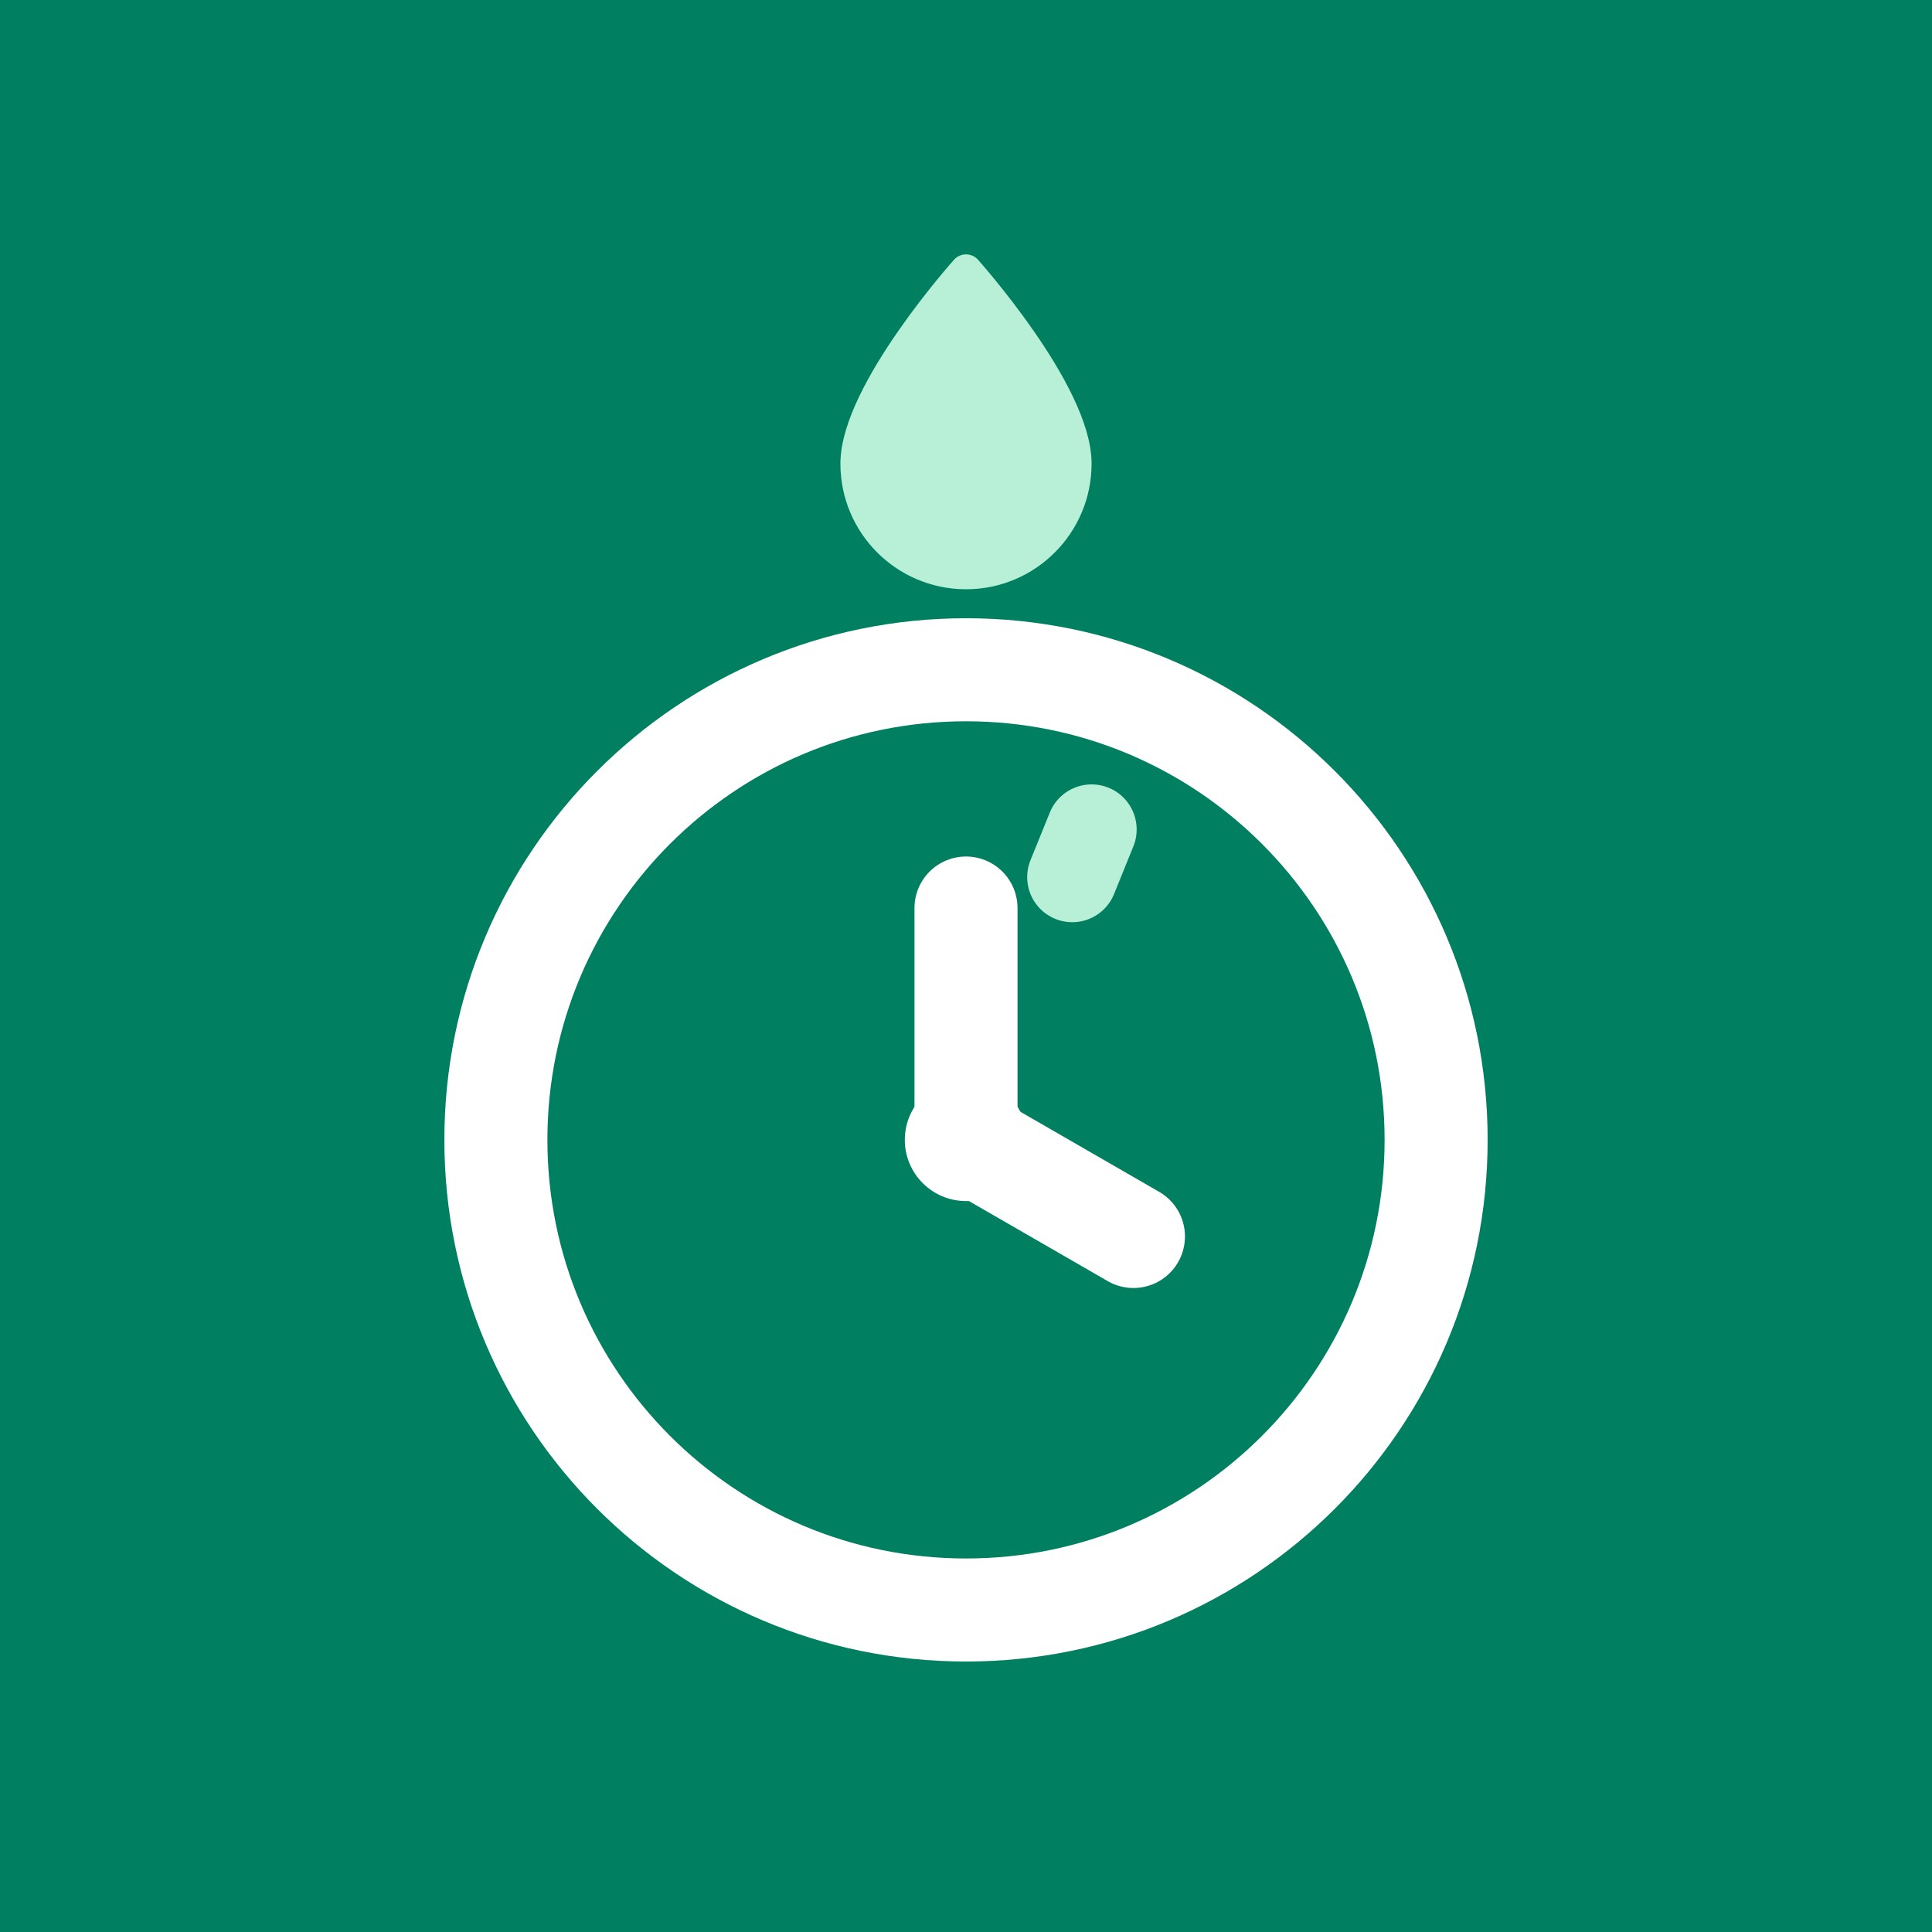
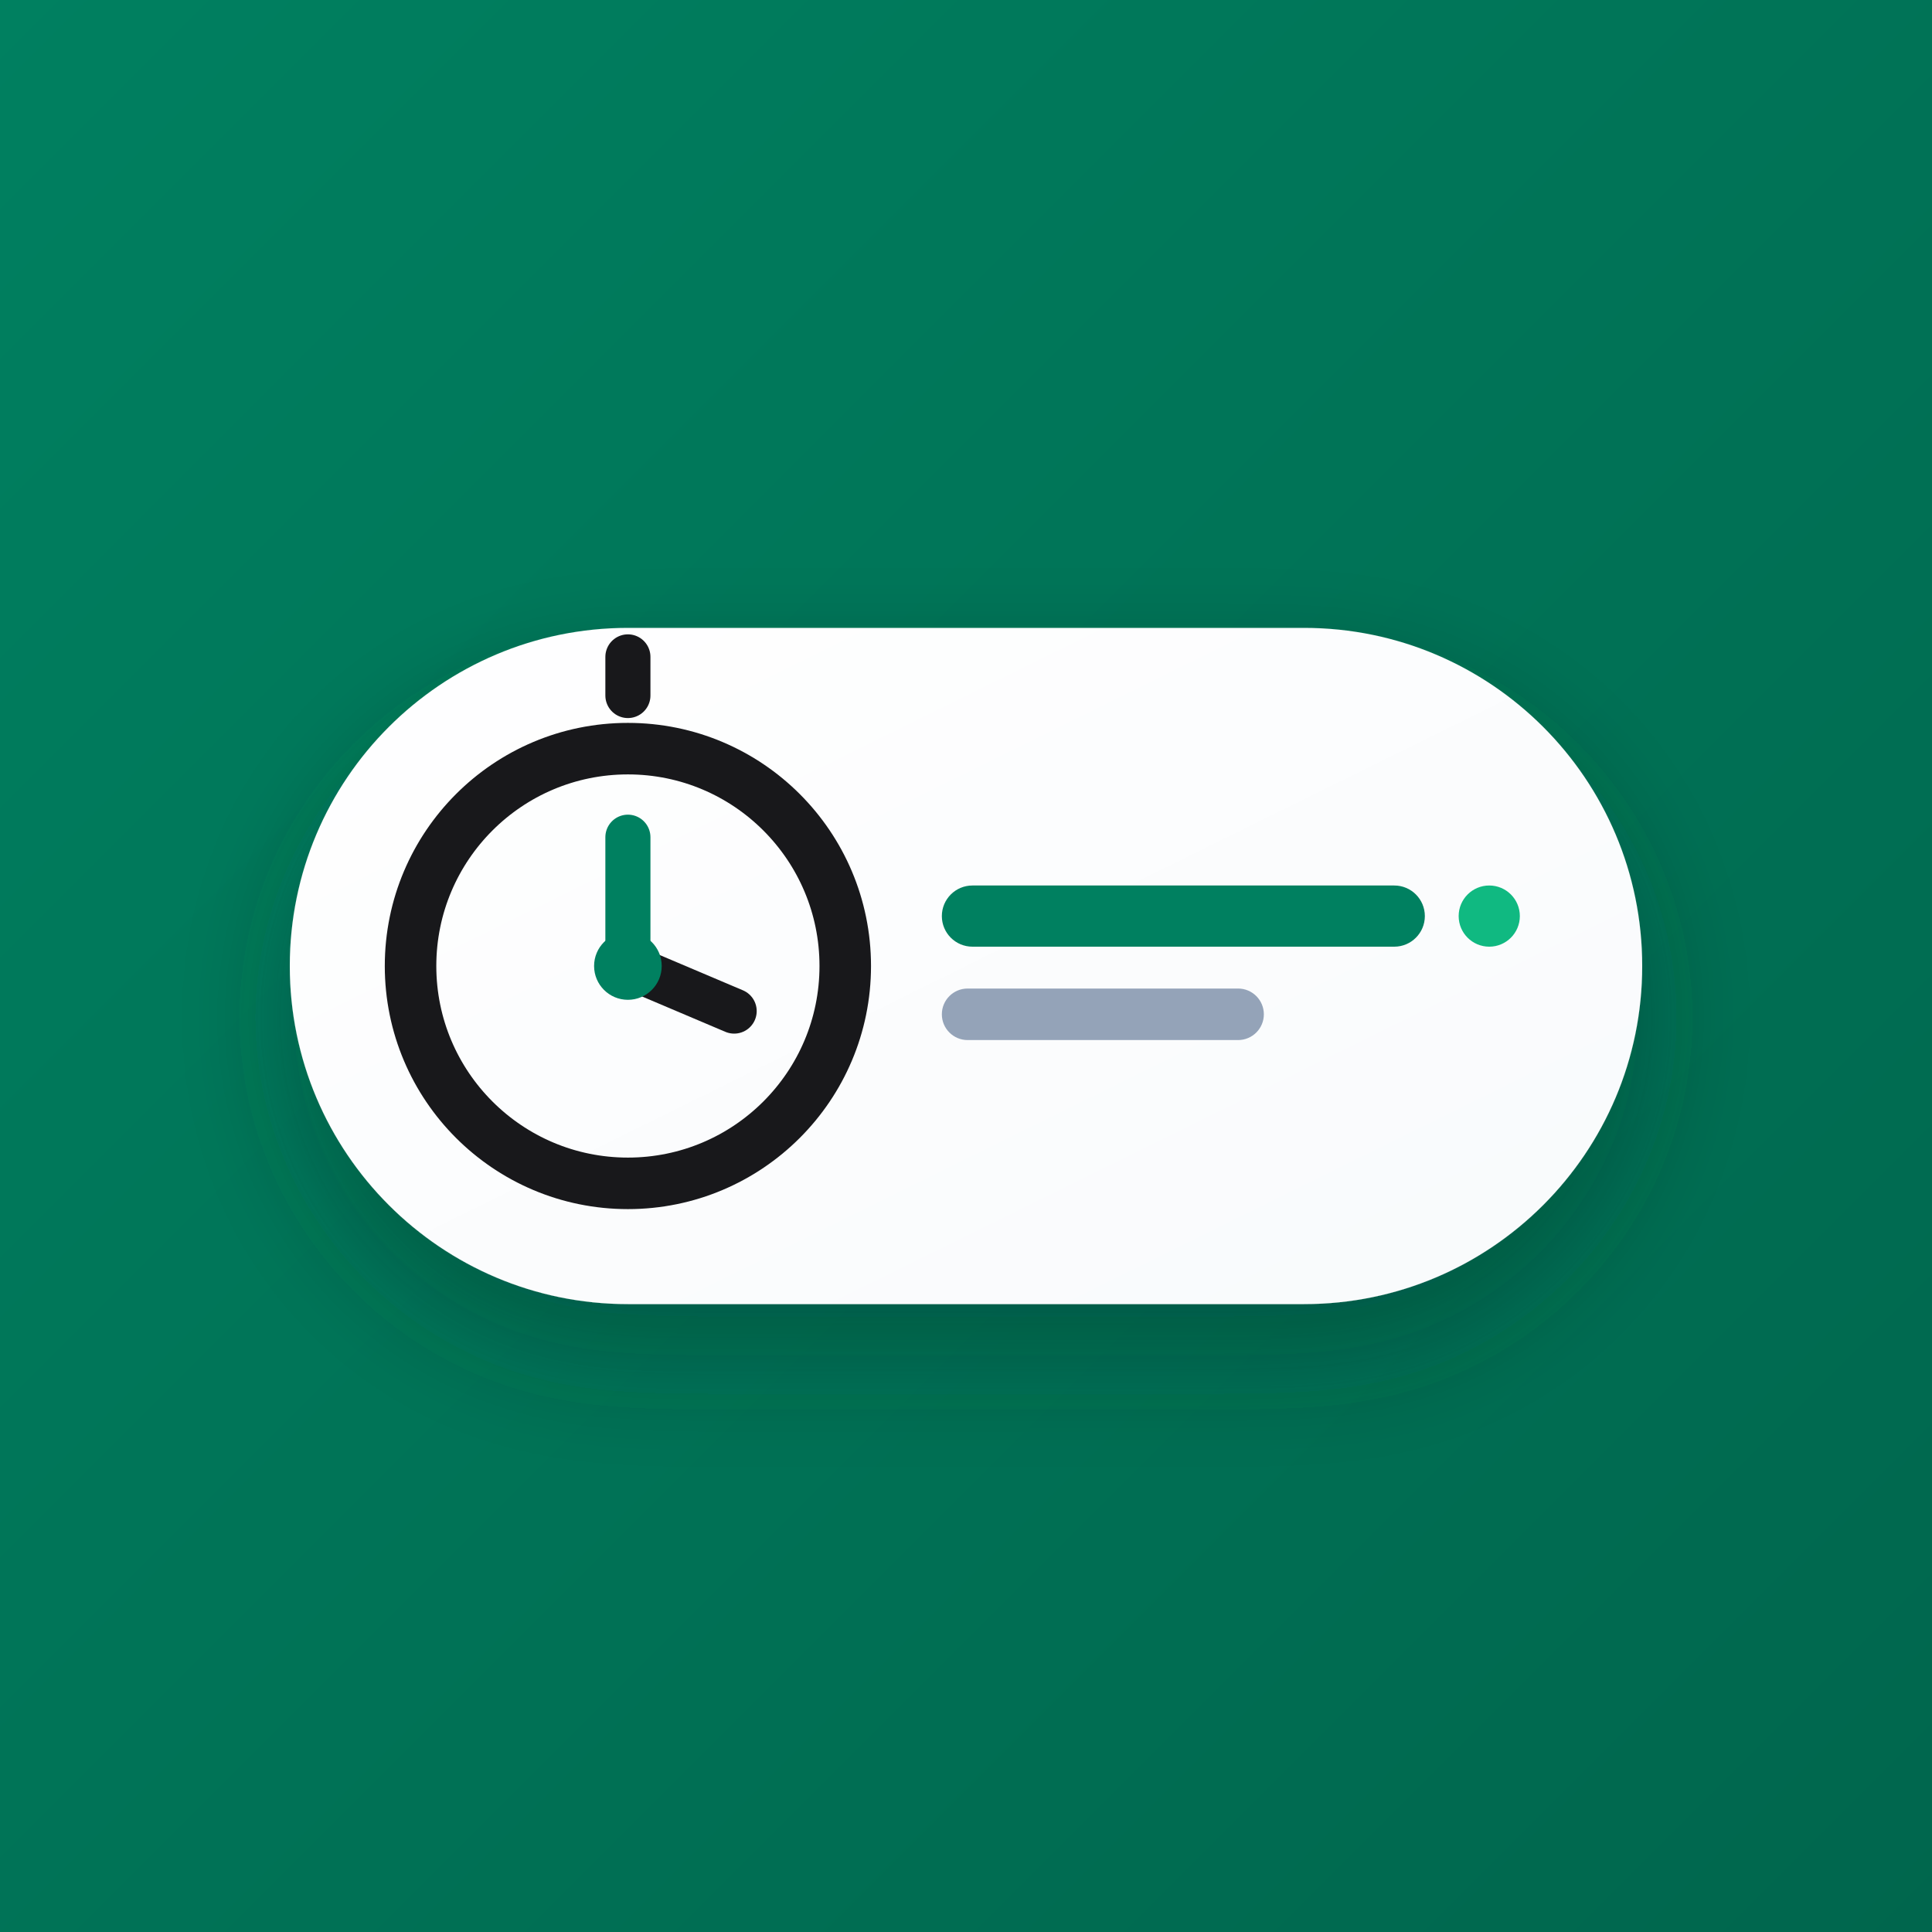
- <svg xmlns="http://www.w3.org/2000/svg" width="1200" height="1200" viewBox="0 0 24 24" fill="none" stroke-linecap="round" stroke-linejoin="round">
-   <rect width="24" height="24" fill="#008060" />
-   <g transform="translate(12 12) scale(0.8) translate(-12 -11.7)">
-     <path d="M12 0.9C12 0.9 10.3 2.8 10.3 3.9a1.7 1.7 0 0 0 3.4 0C13.7 2.8 12 0.9 12 0.9Z" fill="#b7f0d6" stroke="#b7f0d6" stroke-width="0.5" />
-     <circle cx="12" cy="14.4" r="7.3" stroke="#ffffff" stroke-width="1.6" />
-     <path d="M13.65 10.32 13.95 9.58" stroke="#b7f0d6" stroke-width="1.4" />
-     <path d="M12 14.4V10.8" stroke="#ffffff" stroke-width="1.6" />
-     <path d="M12 14.4 14.6 15.9" stroke="#ffffff" stroke-width="1.6" />
-     <circle cx="12" cy="14.4" r="0.95" fill="#ffffff" />
+ <svg xmlns="http://www.w3.org/2000/svg" width="1200" height="1200" viewBox="0 0 1200 1200" fill="none">
+   <defs>
+     <linearGradient id="bg5" x1="0%" y1="0%" x2="100%" y2="100%">
+       <stop offset="0%" stop-color="#008060" />
+       <stop offset="100%" stop-color="#00664d" />
+     </linearGradient>
+     <linearGradient id="pill5" x1="0%" y1="0%" x2="100%" y2="100%">
+       <stop offset="0%" stop-color="#ffffff" />
+       <stop offset="100%" stop-color="#f8fafc" />
+     </linearGradient>
+     <filter id="shadow" x="0" y="200" width="1200" height="800" filterUnits="userSpaceOnUse">
+       <feDropShadow dx="0" dy="32" stdDeviation="36" flood-color="#00382b" flood-opacity="0.35" />
+     </filter>
+   </defs>
+   <rect width="1200" height="1200" fill="url(#bg5)" />
+   <g filter="url(#shadow)">
+     <rect x="180" y="390" width="840" height="420" rx="210" fill="url(#pill5)" />
  </g>
+   <circle cx="390" cy="600" r="135" stroke="#18181b" stroke-width="32" />
+   <line x1="390" y1="432" x2="390" y2="408" stroke="#18181b" stroke-width="28" stroke-linecap="round" />
+   <line x1="390" y1="600" x2="390" y2="520" stroke="#008060" stroke-width="28" stroke-linecap="round" />
+   <line x1="390" y1="600" x2="456" y2="628" stroke="#18181b" stroke-width="28" stroke-linecap="round" />
+   <circle cx="390" cy="600" r="21" fill="#008060" />
+   <rect x="585" y="550" width="300" height="38" rx="19" fill="#008060" />
+   <rect x="585" y="614" width="200" height="32" rx="16" fill="#94a3b8" />
+   <circle cx="925" cy="569" r="19" fill="#10b981" />
</svg>
